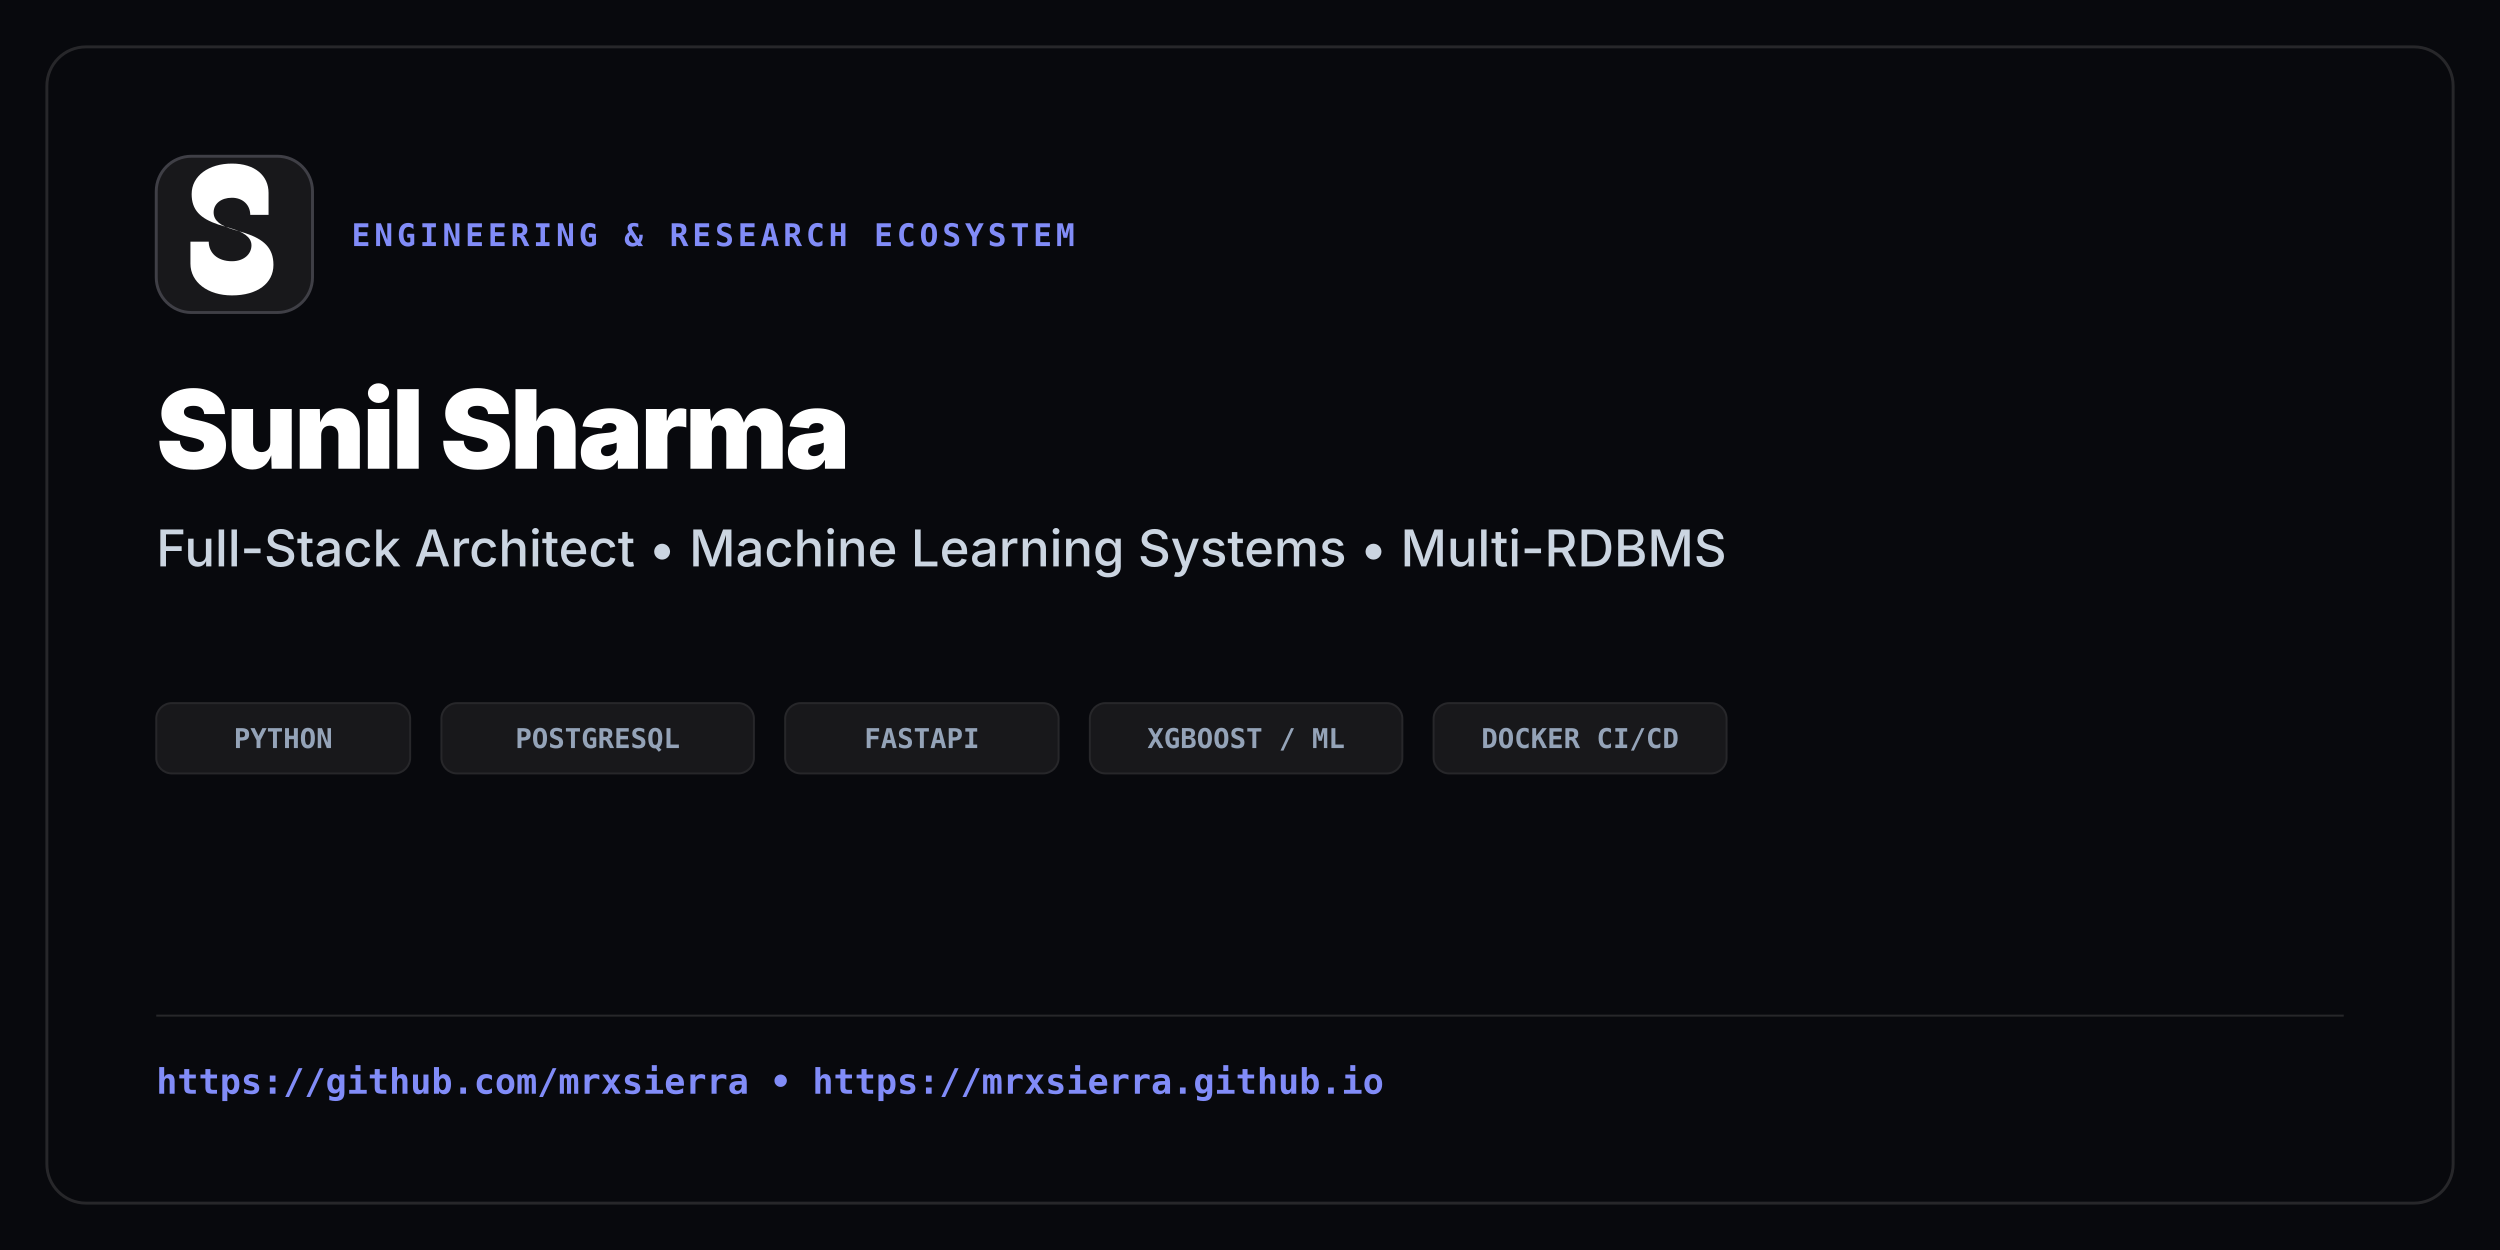
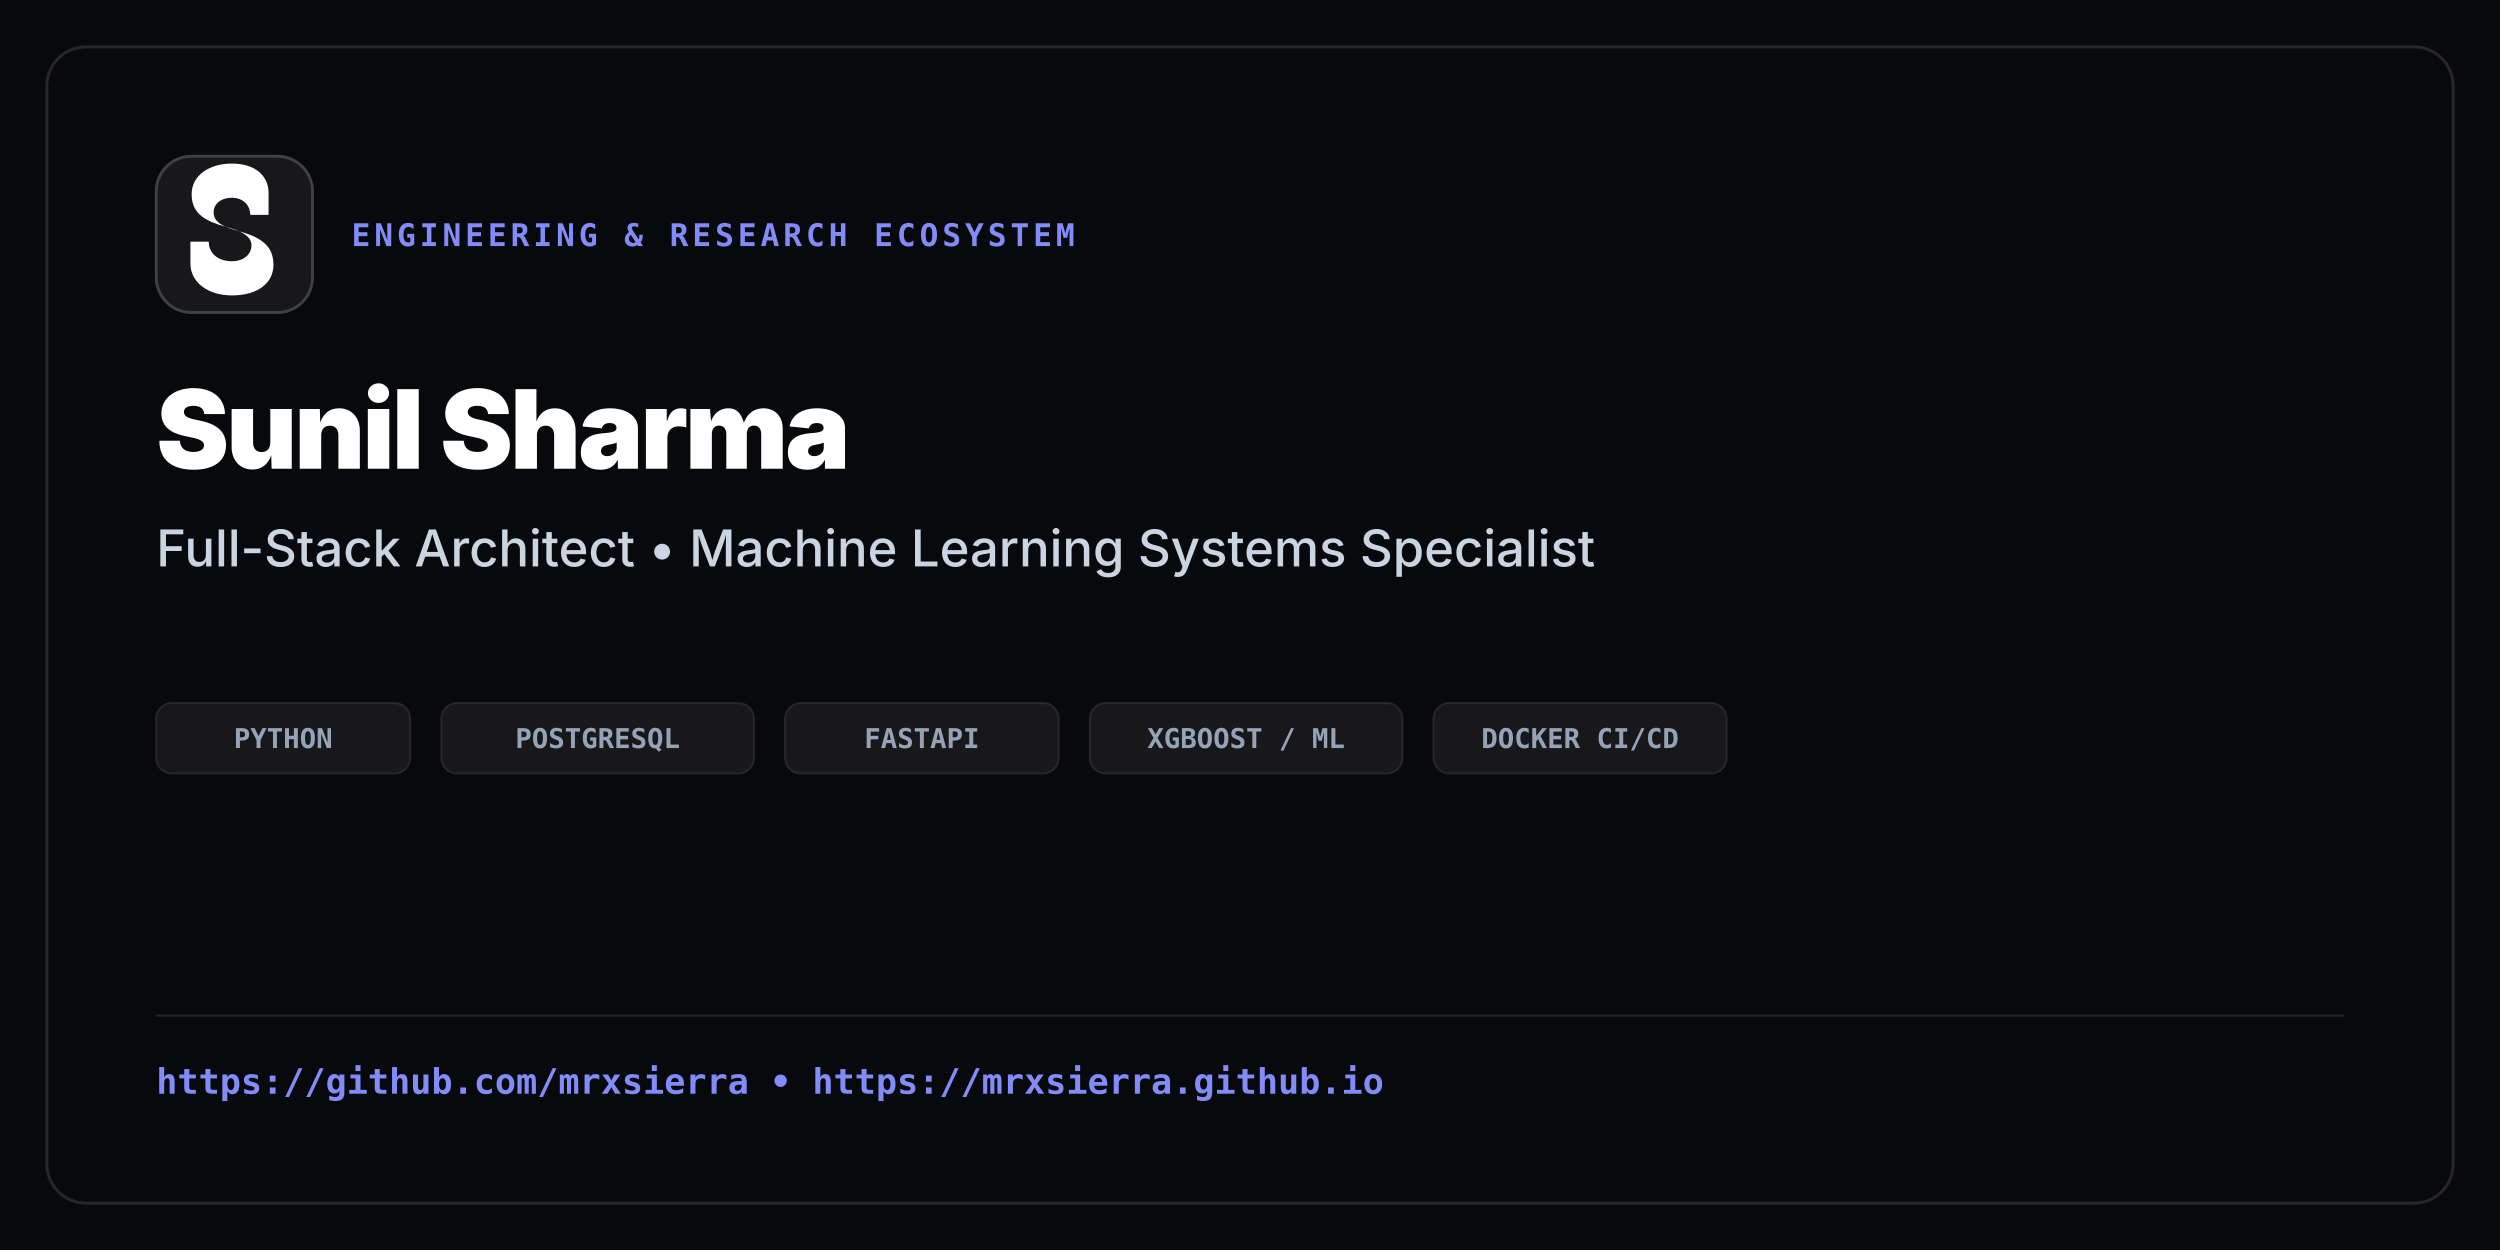
<svg xmlns="http://www.w3.org/2000/svg" viewBox="0 0 1280 640" width="100%" height="100%">
  <defs>
    <style>
-       .gh-bg { fill: #08090d; }
-       .gh-border { stroke: #27272a; stroke-width: 1.5; fill: none; }
-       .gh-kicker { font-family: 'JetBrains Mono', monospace; font-size: 16px; font-weight: 700; fill: #818cf8; letter-spacing: 2px; }
-       .gh-name { font-family: 'Inter', sans-serif; font-size: 56px; font-weight: 900; fill: #ffffff; letter-spacing: -1.5px; }
-       .gh-title { font-family: 'Inter', sans-serif; font-size: 26px; font-weight: 500; fill: #cbd5e1; }
-       .gh-badge { font-family: 'JetBrains Mono', monospace; font-size: 14px; font-weight: 600; fill: #94a3b8; }
+       .gh-bg { fill: #08090D; }
+       .gh-border { stroke: #27272A; stroke-width: 1.5; fill: none; }
+       .gh-kicker { font-family: 'JetBrains Mono', monospace; font-size: 16px; font-weight: 700; fill: #818CF8; letter-spacing: 2px; }
+       .gh-name { font-family: 'Inter', sans-serif; font-size: 56px; font-weight: 900; fill: #FFFFFF; letter-spacing: -1.5px; }
+       .gh-title { font-family: 'Inter', sans-serif; font-size: 26px; font-weight: 500; fill: #CBD5E1; }
+       .gh-badge { font-family: 'JetBrains Mono', monospace; font-size: 14px; font-weight: 600; fill: #94A3B8; }
    </style>
  </defs>
  <rect width="1280" height="640" class="gh-bg" />
  <rect x="24" y="24" width="1232" height="592" rx="20" class="gh-border" />
  <g transform="translate(80, 80)">
-     <rect width="80" height="80" rx="18" fill="#18181b" stroke="#3f3f46" stroke-width="1.5" />
+     <rect width="80" height="80" rx="18" fill="#18181B" stroke="#3F3F46" stroke-width="1.5" />
    <g transform="scale(0.625)">
-       <path fill="#ffffff" d="         M 92,30 L 92,48 L 77,48         C 77,40 71,34 62,34         C 53,34 47,39 47,46         C 47,53 53,57 63,60         L 73,63         C 88,68 96,75 96,89         C 96,104 83,114 62,114         C 42,114 28,103 28,88         L 28,70 L 43,70         C 43,79 50,86 62,86         C 72,86 78,80 78,73         C 78,66 71,62 61,59         L 51,56         C 36,51 29,44 29,31         C 29,16 43,6 62,6         C 81,6 92,16 92,30         Z" />
+       <path fill="#FFFFFF" d="M 92,30     L 92,48     L 77,48     C 77,40 71,34 62,34     C 53,34 47,39 47,46     C 47,53 53,57 63,60     L 73,63     C 88,68 96,75 96,89     C 96,104 83,114 62,114     C 42,114 28,103 28,88     L 28,70     L 43,70     C 43,79 50,86 62,86     C 72,86 78,80 78,73     C 78,66 71,62 61,59     L 51,56     C 36,51 29,44 29,31     C 29,16 43,6 62,6     C 81,6 92,16 92,30     Z" />
    </g>
    <text x="100" y="46" class="gh-kicker">ENGINEERING &amp; RESEARCH ECOSYSTEM</text>
  </g>
  <g transform="translate(80, 240)">
    <text x="0" y="0" class="gh-name">Sunil Sharma</text>
-     <text x="0" y="50" class="gh-title">Full-Stack Architect • Machine Learning Systems • Multi-RDBMS</text>
+     <text x="0" y="50" class="gh-title">Full-Stack Architect • Machine Learning Systems Specialist</text>
  </g>
  <g transform="translate(80, 360)">
-     <rect x="0" y="0" width="130" height="36" rx="8" fill="#18181b" stroke="#27272a" stroke-width="1" />
+     <rect x="0" y="0" width="130" height="36" rx="8" fill="#18181B" stroke="#27272A" stroke-width="1" />
    <text x="65" y="23" class="gh-badge" text-anchor="middle">PYTHON</text>
-     <rect x="146" y="0" width="160" height="36" rx="8" fill="#18181b" stroke="#27272a" stroke-width="1" />
+     <rect x="146" y="0" width="160" height="36" rx="8" fill="#18181B" stroke="#27272A" stroke-width="1" />
    <text x="226" y="23" class="gh-badge" text-anchor="middle">POSTGRESQL</text>
-     <rect x="322" y="0" width="140" height="36" rx="8" fill="#18181b" stroke="#27272a" stroke-width="1" />
+     <rect x="322" y="0" width="140" height="36" rx="8" fill="#18181B" stroke="#27272A" stroke-width="1" />
    <text x="392" y="23" class="gh-badge" text-anchor="middle">FASTAPI</text>
-     <rect x="478" y="0" width="160" height="36" rx="8" fill="#18181b" stroke="#27272a" stroke-width="1" />
+     <rect x="478" y="0" width="160" height="36" rx="8" fill="#18181B" stroke="#27272A" stroke-width="1" />
    <text x="558" y="23" class="gh-badge" text-anchor="middle">XGBOOST / ML</text>
-     <rect x="654" y="0" width="150" height="36" rx="8" fill="#18181b" stroke="#27272a" stroke-width="1" />
+     <rect x="654" y="0" width="150" height="36" rx="8" fill="#18181B" stroke="#27272A" stroke-width="1" />
    <text x="729" y="23" class="gh-badge" text-anchor="middle">DOCKER CI/CD</text>
  </g>
  <g transform="translate(80, 540)">
-     <line x1="0" y1="-20" x2="1120" y2="-20" stroke="#27272a" stroke-width="1" />
-     <text x="0" y="20" font-family="'JetBrains Mono', monospace" font-size="18" font-weight="600" fill="#818cf8">https://github.com/mrxsierra • https://mrxsierra.github.io</text>
+     <line x1="0" y1="-20" x2="1120" y2="-20" stroke="#27272A" stroke-width="1" />
+     <text x="0" y="20" font-family="'JetBrains Mono', monospace" font-size="18" font-weight="600" fill="#818CF8">https://github.com/mrxsierra • https://mrxsierra.github.io</text>
  </g>
</svg>
